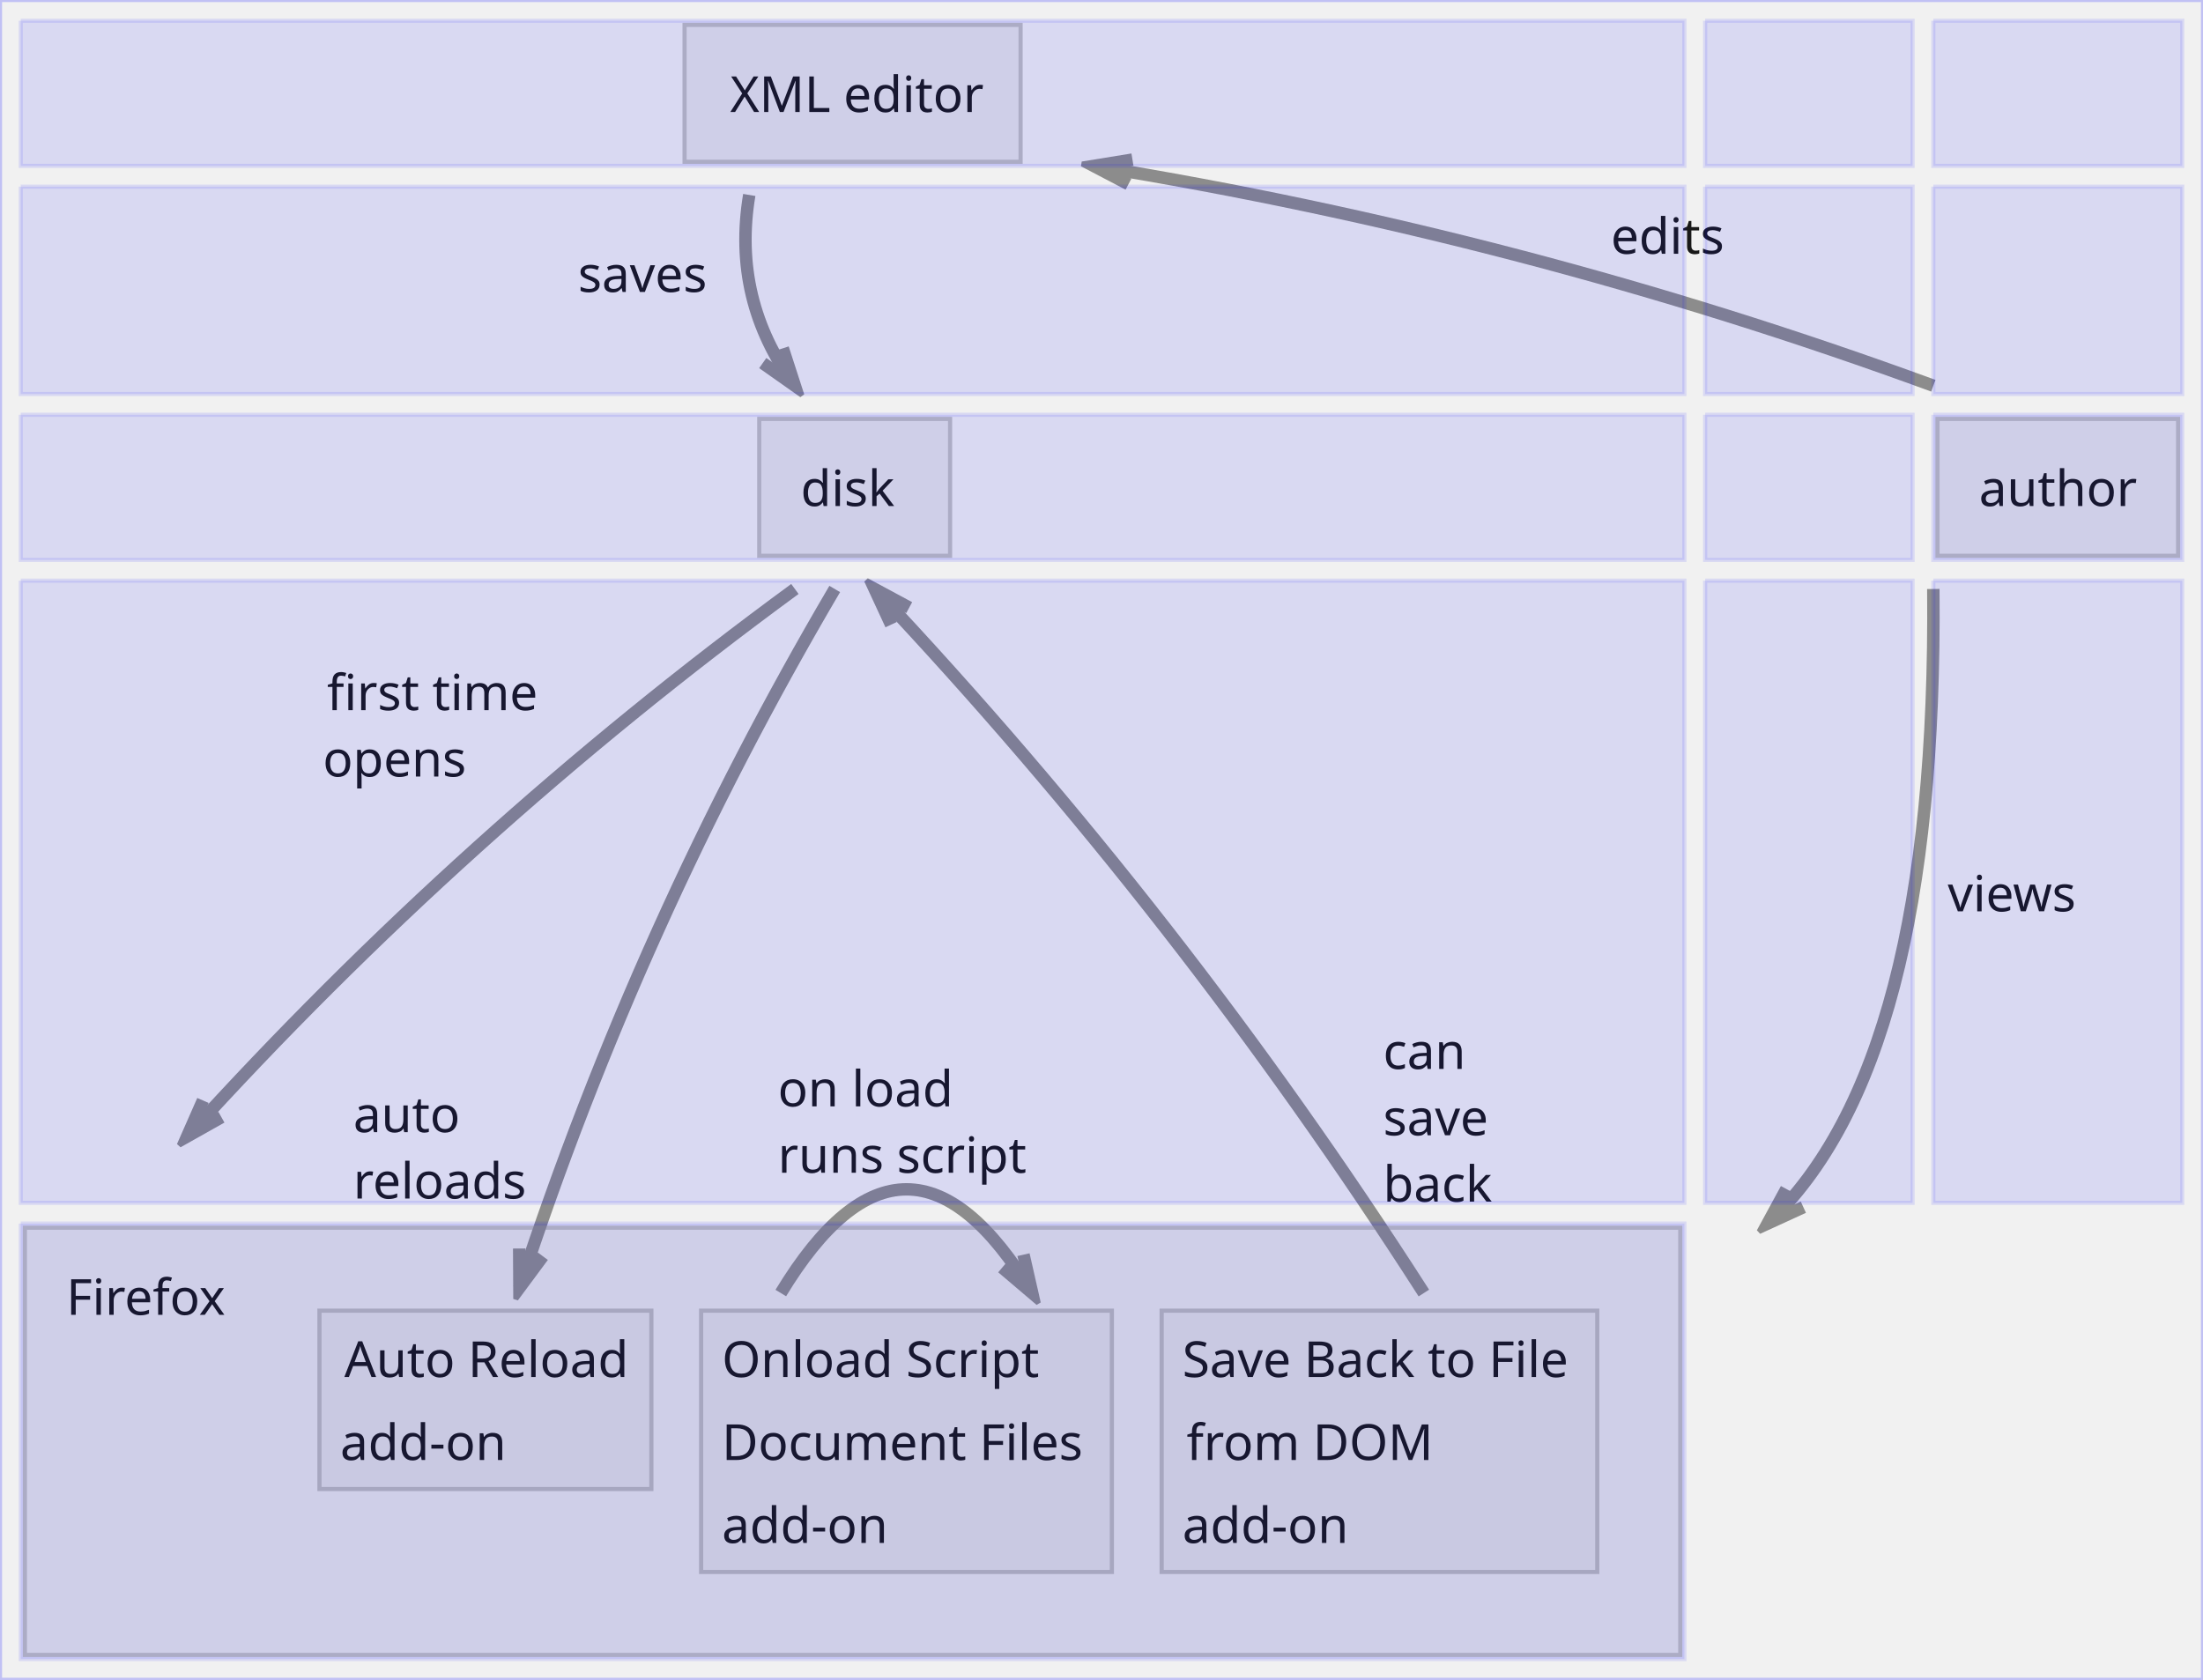
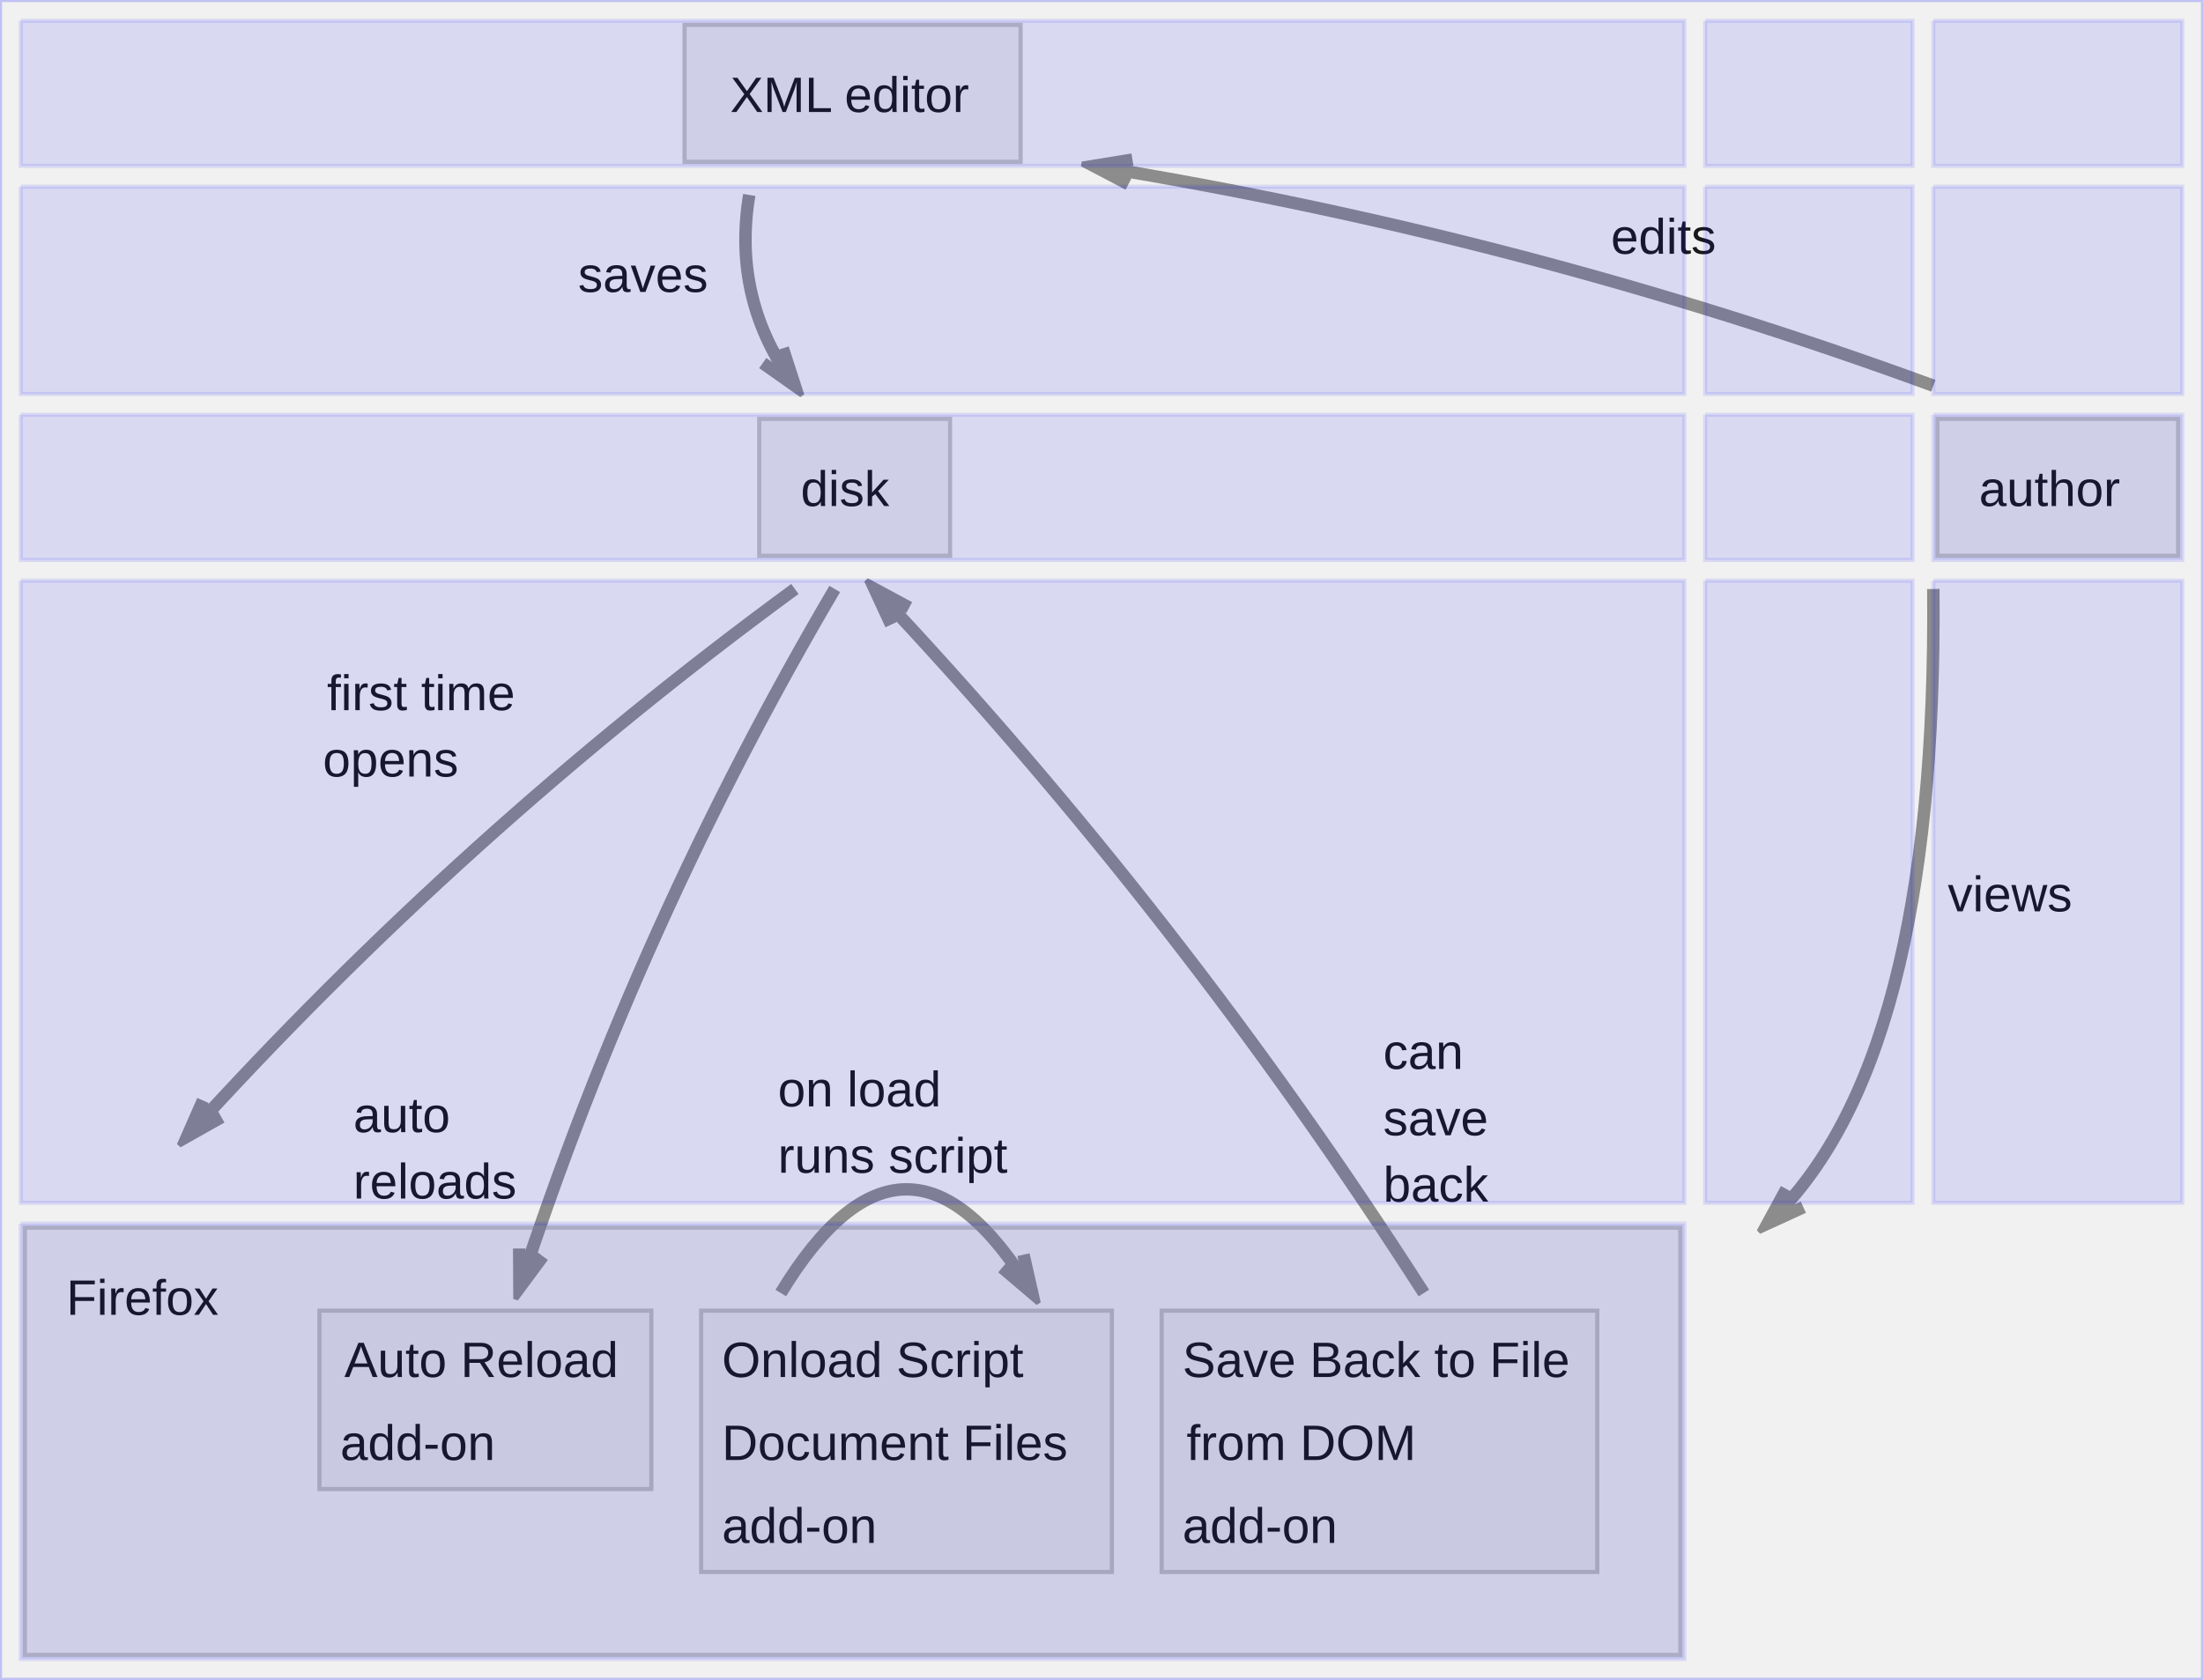
<svg xmlns="http://www.w3.org/2000/svg" xmlns:ns1="http://www.nrvr.com/2012/adj" width="531" height="405">
  <style type="text/css">
+ 	@font-face {
+ 		font-family: Liberation Sans;
+ 		src: local("Liberation Sans"), local("Liberation Sans Regular"), local("LiberationSans-Regular"),
+ 			url(fonts/LiberationSans-Regular.ttf);
+ 		font-weight: normal;
+ 		font-style: normal;
+ 	}
	svg {
+ 		font-family: "Liberation Sans","Arial";
		font-size: 12px;
- 		font-family: sans-serif;
	}
	.subject {
		fill: lightgray;
		opacity: 0.5;
		stroke: gray;
	}
	.arrow {
		stroke: grey;
		fill: none;
	}
</style>
  <defs>
    <marker id="arrowhead" class="arrow" markerUnits="strokeWidth" orient="auto" viewBox="-4 -2 5 4" refX="0" refY="0" markerWidth="5" markerHeight="4" stroke-width="1" fill="none">
      <path d="M -3 1 L 0 0 L -3 -1" />
    </marker>
  </defs>
  <g>
    <ns1:horizontalList makeGrid="true" gap="5" maxPerRow="3" hAlign="center" explain="true" />
    <g ns1:id="subject-editor" transform="translate(164,5)">
      <ns1:horizontalList gap="10" />
      <rect width="81" height="33" class="subject" x="1" y="1">
        <ns1:frameForParent inset="1" />
      </rect>
      <text transform="translate(12,22)">XML editor</text>
    </g>
    <g transform="translate(436,5)" />
    <g transform="translate(496,5)" />
    <g transform="translate(206,45)" />
    <g transform="translate(411,45)">
      <rect width="50" height="50" fill="none" />
    </g>
    <g transform="translate(496,45)" />
    <g ns1:id="subject-disk" transform="translate(182,100)">
      <ns1:horizontalList gap="10" />
      <rect width="46" height="33" class="subject" x="1" y="1">
        <ns1:frameForParent inset="1" />
      </rect>
      <text transform="translate(11,22)">disk</text>
    </g>
    <g transform="translate(436,100)" />
    <g ns1:id="subject-author" transform="translate(466,100)">
      <ns1:horizontalList gap="10" />
      <rect width="58" height="33" class="subject" x="1" y="1">
        <ns1:frameForParent inset="1" />
      </rect>
      <text transform="translate(11,22)">author</text>
    </g>
    <g transform="translate(206,140)" />
    <g transform="translate(411,140)">
      <rect width="50" height="150" fill="none" />
    </g>
    <g transform="translate(496,140)" />
    <g ns1:id="subject-firefox" transform="translate(5,295)">
      <ns1:horizontalList gap="10" />
      <rect width="399" height="103" class="subject" x="1" y="1">
        <ns1:frameForParent inset="1" />
      </rect>
      <text transform="translate(11,22)">Firefox</text>
      <g transform="translate(61,10)">
        <ns1:horizontalList gap="10" />
        <g ns1:id="add-on-auto-reload" transform="translate(10,10)">
          <ns1:verticalList gap="5" />
          <rect width="80" height="43" class="subject" x="1" y="1">
            <ns1:frameForParent inset="1" />
          </rect>
          <text transform="translate(7,17)">Auto Reload</text>
          <text transform="translate(6,37)">add-on</text>
        </g>
        <g ns1:id="add-on-onload-script" transform="translate(102,10)">
          <ns1:verticalList gap="5" />
          <rect width="99" height="63" class="subject" x="1" y="1">
            <ns1:frameForParent inset="1" />
          </rect>
          <text transform="translate(6,17)">Onload Script</text>
          <text transform="translate(6,37)">Document Files</text>
          <text transform="translate(6,57)">add-on</text>
        </g>
        <g ns1:id="add-on-save-back" transform="translate(213,10)">
          <ns1:verticalList gap="5" />
          <rect width="105" height="63" class="subject" x="1" y="1">
            <ns1:frameForParent inset="1" />
          </rect>
          <text transform="translate(6,17)">Save Back to File</text>
          <text transform="translate(7,37)">from DOM</text>
          <text transform="translate(6,57)">add-on</text>
        </g>
      </g>
    </g>
    <g>
      <ns1:connection from="subject-editor, 0.2, 1.2" to="subject-disk, 0.2, -0.2" />
      <path class="arrow" d="M180.6,47q-4.226,25.326 11,46" stroke-width="3" marker-end="url(#arrowhead)" ns1:d="M0,0 q50,10 100,0" />
      <g transform="translate(137.321,57.385)">
        <ns1:rider at="0.4" pin="1.1,0.5" />
        <ns1:verticalList gap="1" />
        <text transform="translate(2,13)">saves</text>
      </g>
    </g>
    <g>
      <ns1:connection from="subject-disk, 0.2, 1.2" to="subject-firefox, 0.1, -0.2" />
      <path class="arrow" d="M191.6,142q-79.944,58.571 -146.5,132" stroke-width="3" marker-end="url(#arrowhead)" ns1:d="M0,0 q50,10 100,0" />
      <g transform="translate(75.818,158.218)">
        <ns1:rider at="0.4" pin="1,1" />
        <ns1:verticalList gap="1" />
        <text transform="translate(3,13)">first time</text>
        <text transform="translate(2,29)">opens</text>
      </g>
    </g>
    <g>
      <ns1:connection from="subject-disk, 0.4, 1.2" to="add-on-auto-reload, 0.6, -0.1" />
      <path class="arrow" d="M201.2,142q-47.116,80.138 -76,168.5" stroke-width="3" marker-end="url(#arrowhead)" ns1:d="M0,0 q50,10 100,0" />
      <g transform="translate(83.153,259.963)">
        <ns1:rider at="0.9" pin="1,1" />
        <ns1:verticalList gap="1" />
        <text transform="translate(2,13)">auto</text>
        <text transform="translate(2,29)">reloads</text>
      </g>
    </g>
    <g>
      <ns1:connection from="add-on-onload-script, 0.2, -0.05" to="add-on-onload-script, 0.8, -0.05" />
      <path class="arrow" d="M188.2,311.75q30.3,-50 60.6,0" stroke-width="3" marker-end="url(#arrowhead)" ns1:d="M0,0 q50,-50 100,0" />
      <g transform="translate(185.496,253.75)">
        <ns1:rider at="0.5" pin="0.5,1" />
        <ns1:verticalList gap="1" />
        <text transform="translate(2,13)">on load</text>
        <text transform="translate(2,29)">runs script</text>
      </g>
    </g>
    <g>
      <ns1:connection from="add-on-save-back, 0.6, -0.05" to="subject-disk, 0.6, 1.2" />
      <path class="arrow" d="M343.2,311.75q-58.315,-91.025 -132.4,-169.75" stroke-width="3" marker-end="url(#arrowhead)" ns1:d="M0,0 q50,10 100,0" />
      <g transform="translate(331.386,244.717)">
        <ns1:rider at="0.1" pin="0,1" />
        <ns1:verticalList gap="1" />
        <text transform="translate(2,13)">can</text>
        <text transform="translate(2,29)">save</text>
        <text transform="translate(2,45)">back</text>
      </g>
    </g>
    <g>
      <ns1:connection from="subject-author, 0.0, -0.2" to="subject-editor, 1.2, 1.0" />
      <path class="arrow" d="M466,93q-98.667,-36.174 -202.4,-53" stroke-width="3" marker-end="url(#arrowhead)" ns1:d="M0,0 q50,10 100,0" />
      <g transform="translate(386.282,48.179)">
        <ns1:rider at="0.4" pin="0,1.1" />
        <ns1:verticalList gap="1" />
        <text transform="translate(2,13)">edits</text>
      </g>
    </g>
    <g>
      <ns1:connection from="subject-author, 0.0, 1.2" to="subject-firefox, 1.05, 0.0" />
      <path class="arrow" d="M466,142q1.062,114.679 -39.95,153" stroke-width="3" marker-end="url(#arrowhead)" ns1:d="M0,0 q70,-30 100,0" />
      <g transform="translate(466.47,206.719)">
        <ns1:rider at="0.4" pin="-0.1,0" />
        <ns1:verticalList gap="1" />
        <text transform="translate(3,13)">views</text>
      </g>
    </g>
    <rect ns1:explanation="true" x="0" y="0" width="531" height="405" fill="white" fill-opacity="0.1" stroke="blue" stroke-width="1" stroke-opacity="0.2" />
    <path ns1:explanation="true" d="m5,5 401,0 0,35 -401,0 0,-35 " fill="blue" fill-opacity="0.1" stroke="blue" stroke-width="1" stroke-opacity="0.1" />
    <path ns1:explanation="true" d="m411,5 50,0 0,35 -50,0 0,-35 " fill="blue" fill-opacity="0.1" stroke="blue" stroke-width="1" stroke-opacity="0.1" />
    <path ns1:explanation="true" d="m466,5 60,0 0,35 -60,0 0,-35 " fill="blue" fill-opacity="0.1" stroke="blue" stroke-width="1" stroke-opacity="0.1" />
    <path ns1:explanation="true" d="m5,45 401,0 0,50 -401,0 0,-50 " fill="blue" fill-opacity="0.1" stroke="blue" stroke-width="1" stroke-opacity="0.1" />
    <path ns1:explanation="true" d="m411,45 50,0 0,50 -50,0 0,-50 " fill="blue" fill-opacity="0.1" stroke="blue" stroke-width="1" stroke-opacity="0.1" />
    <path ns1:explanation="true" d="m466,45 60,0 0,50 -60,0 0,-50 " fill="blue" fill-opacity="0.1" stroke="blue" stroke-width="1" stroke-opacity="0.1" />
    <path ns1:explanation="true" d="m5,100 401,0 0,35 -401,0 0,-35 " fill="blue" fill-opacity="0.1" stroke="blue" stroke-width="1" stroke-opacity="0.1" />
    <path ns1:explanation="true" d="m411,100 50,0 0,35 -50,0 0,-35 " fill="blue" fill-opacity="0.1" stroke="blue" stroke-width="1" stroke-opacity="0.1" />
    <path ns1:explanation="true" d="m466,100 60,0 0,35 -60,0 0,-35 " fill="blue" fill-opacity="0.1" stroke="blue" stroke-width="1" stroke-opacity="0.1" />
    <path ns1:explanation="true" d="m5,140 401,0 0,150 -401,0 0,-150 " fill="blue" fill-opacity="0.1" stroke="blue" stroke-width="1" stroke-opacity="0.1" />
    <path ns1:explanation="true" d="m411,140 50,0 0,150 -50,0 0,-150 " fill="blue" fill-opacity="0.1" stroke="blue" stroke-width="1" stroke-opacity="0.1" />
    <path ns1:explanation="true" d="m466,140 60,0 0,150 -60,0 0,-150 " fill="blue" fill-opacity="0.1" stroke="blue" stroke-width="1" stroke-opacity="0.1" />
    <path ns1:explanation="true" d="m5,295 401,0 0,105 -401,0 0,-105 " fill="blue" fill-opacity="0.1" stroke="blue" stroke-width="1" stroke-opacity="0.1" />
  </g>
</svg>
